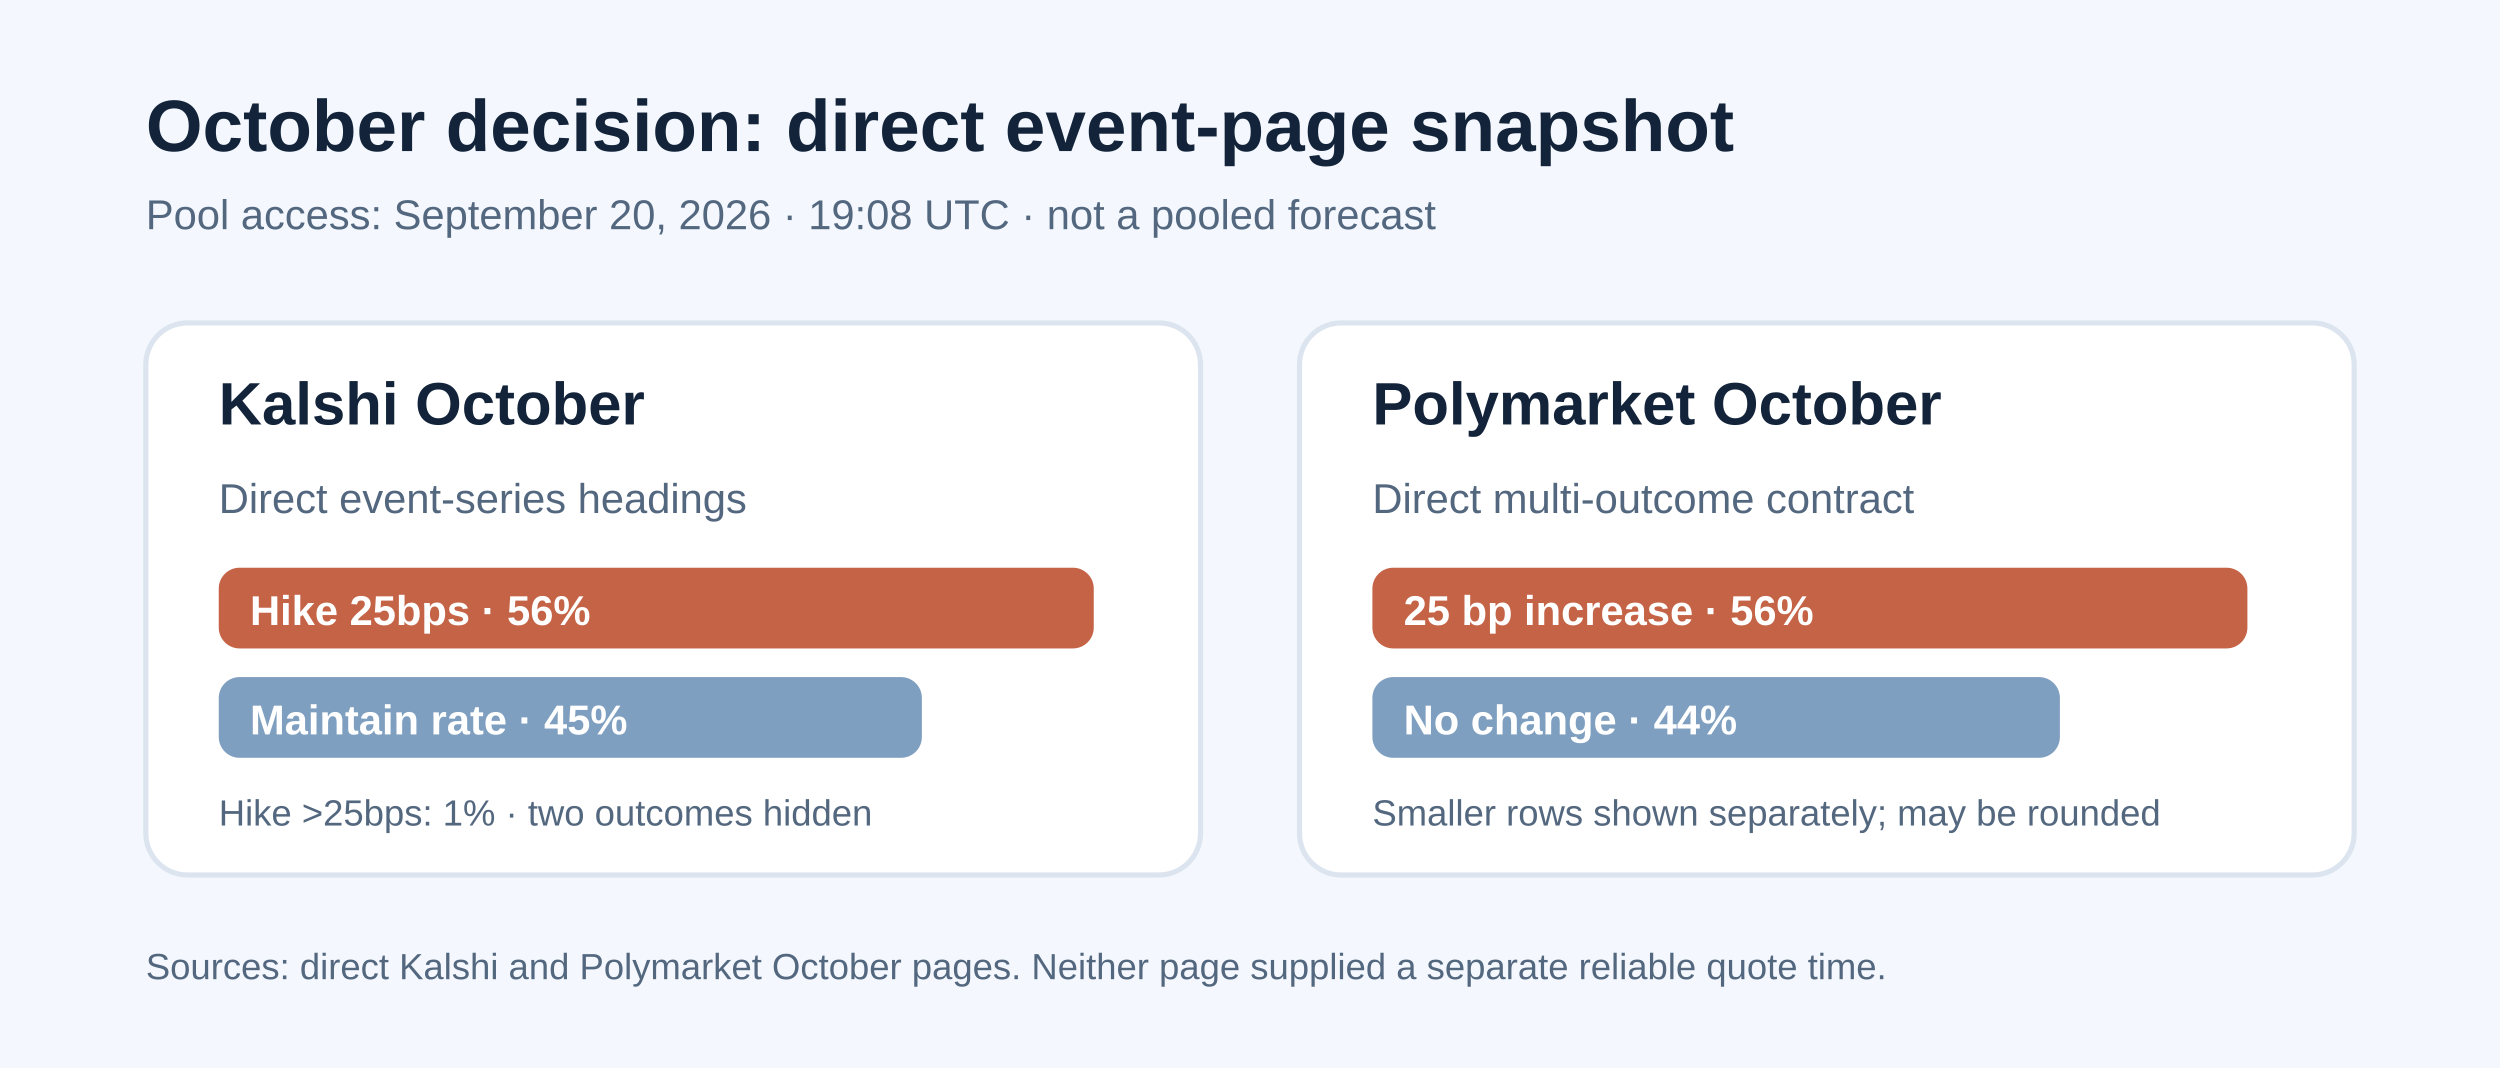
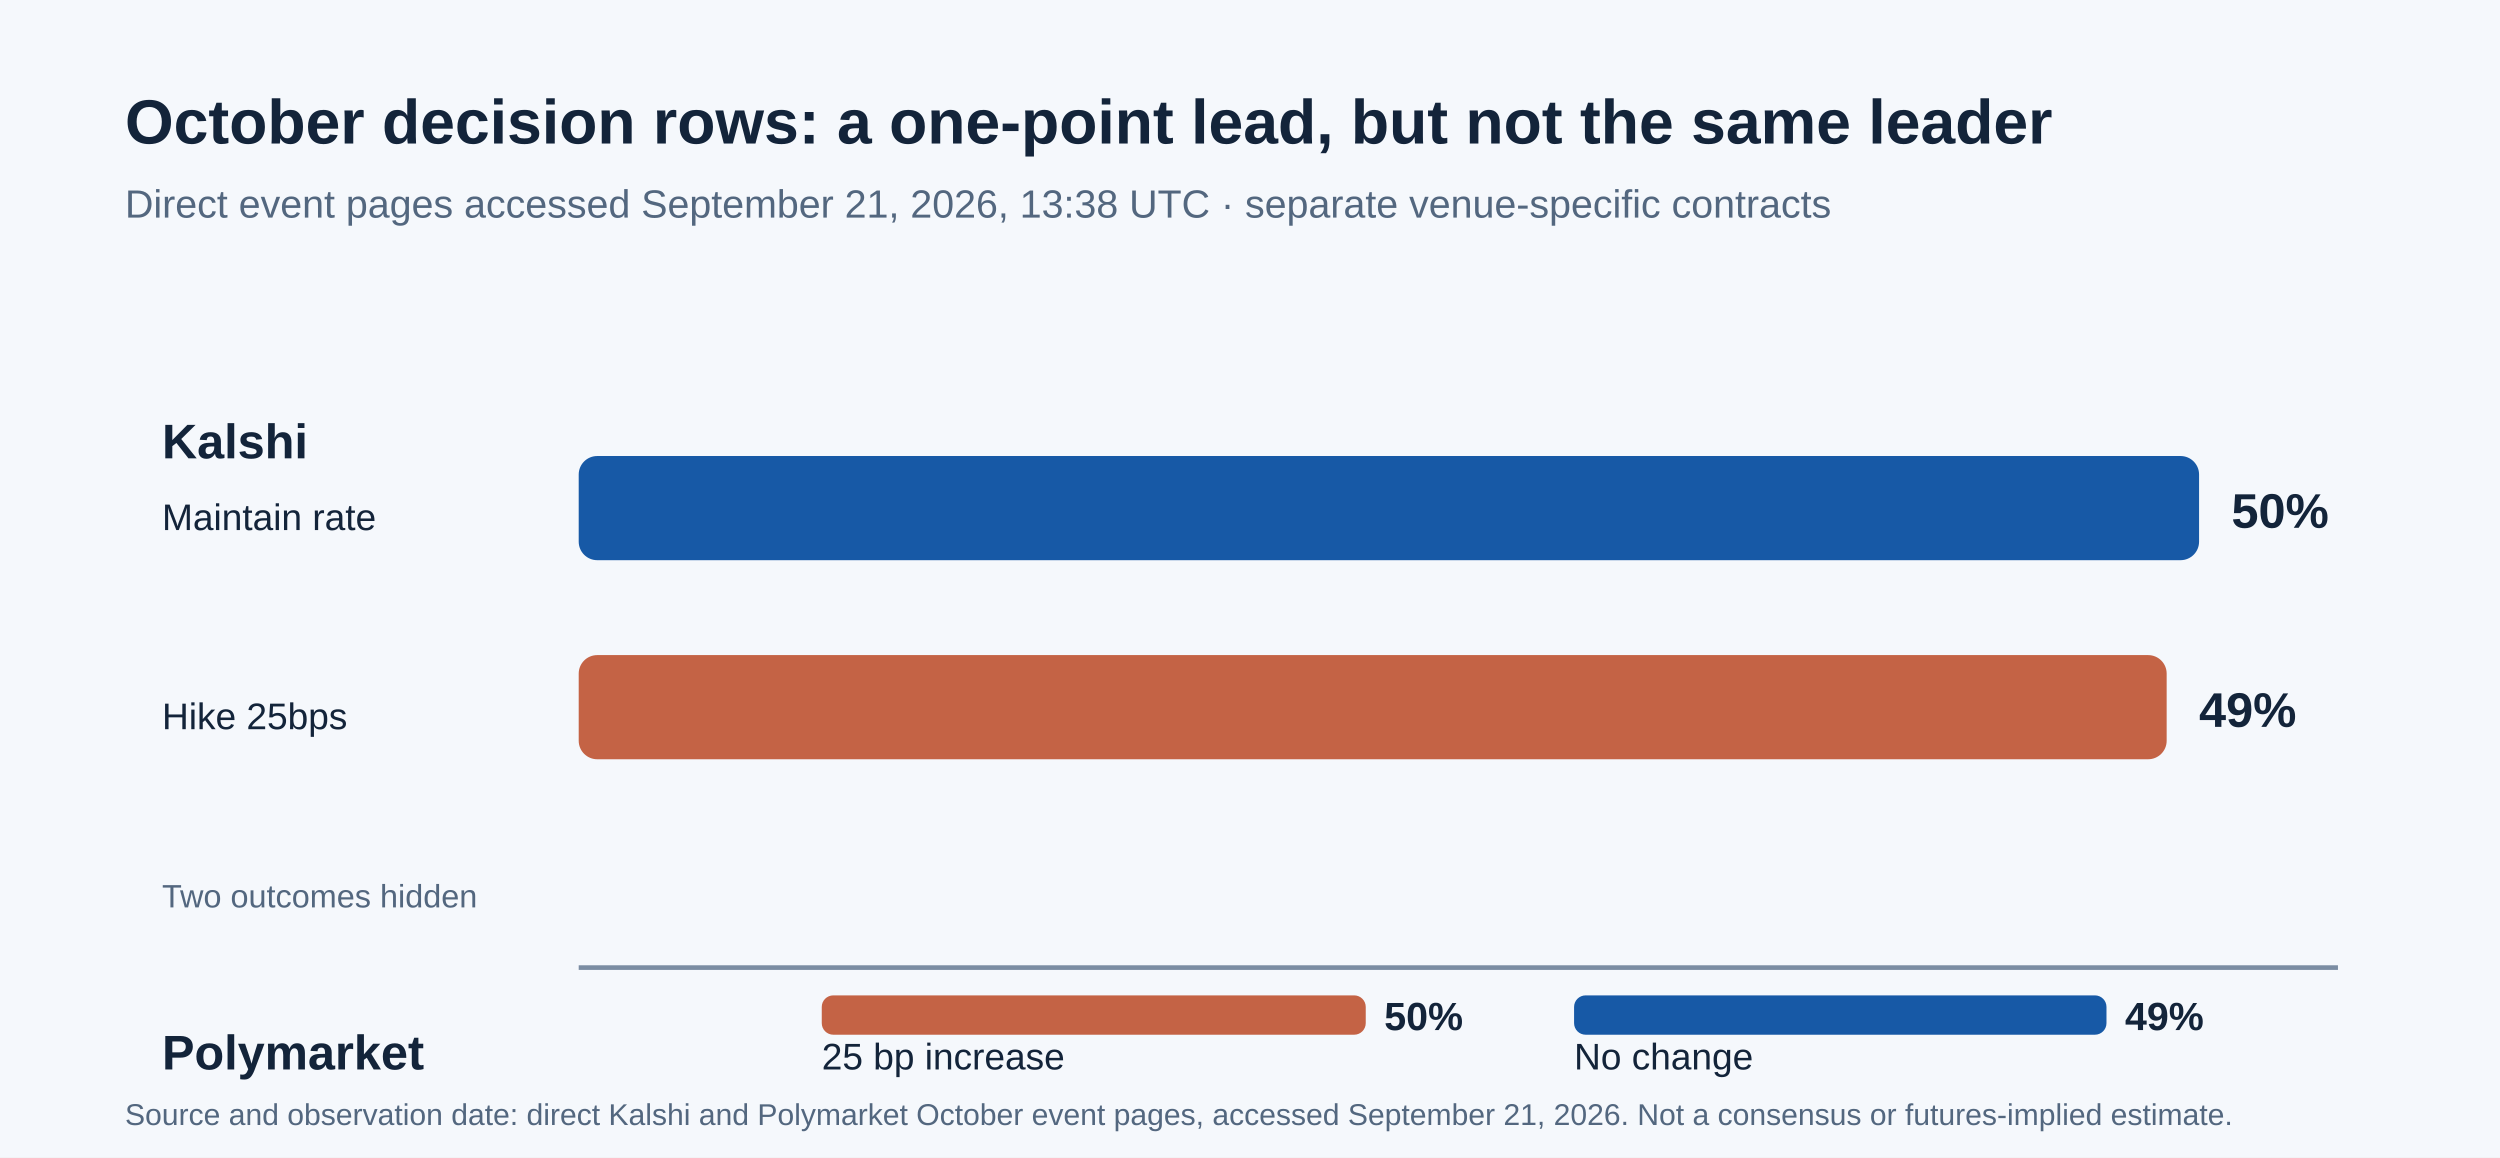
- <svg xmlns="http://www.w3.org/2000/svg" viewBox="0 0 960 410" role="img" aria-labelledby="title desc">
-   <rect width="960" height="410" fill="#f4f8fe" />
-   <text x="56" y="58" font-family="Arial, sans-serif" font-size="28" font-weight="700" fill="#13243a">October decision: direct event-page snapshot</text>
-   <text x="56" y="88" font-family="Arial, sans-serif" font-size="16" fill="#53677f">Pool access: September 20, 2026 · 19:08 UTC · not a pooled forecast</text>
-   <rect x="56" y="124" width="405" height="212" rx="16" fill="#ffffff" stroke="#dce5ef" stroke-width="2" />
-   <text x="84" y="163" font-family="Arial, sans-serif" font-size="23" font-weight="700" fill="#13243a">Kalshi October</text>
-   <text x="84" y="197" font-family="Arial, sans-serif" font-size="16" fill="#53677f">Direct event-series headings</text>
-   <rect x="84" y="218" width="336" height="31" rx="8" fill="#c46345" />
-   <text x="96" y="240" font-family="Arial, sans-serif" font-size="16" font-weight="700" fill="#ffffff">Hike 25bps · 56%</text>
-   <rect x="84" y="260" width="270" height="31" rx="8" fill="#7f9fc0" />
-   <text x="96" y="282" font-family="Arial, sans-serif" font-size="16" font-weight="700" fill="#ffffff">Maintain rate · 45%</text>
-   <text x="84" y="317" font-family="Arial, sans-serif" font-size="14" fill="#53677f">Hike &gt;25bps: 1% · two outcomes hidden</text>
-   <rect x="499" y="124" width="405" height="212" rx="16" fill="#ffffff" stroke="#dce5ef" stroke-width="2" />
-   <text x="527" y="163" font-family="Arial, sans-serif" font-size="23" font-weight="700" fill="#13243a">Polymarket October</text>
-   <text x="527" y="197" font-family="Arial, sans-serif" font-size="16" fill="#53677f">Direct multi-outcome contract</text>
-   <rect x="527" y="218" width="336" height="31" rx="8" fill="#c46345" />
-   <text x="539" y="240" font-family="Arial, sans-serif" font-size="16" font-weight="700" fill="#ffffff">25 bp increase · 56%</text>
-   <rect x="527" y="260" width="264" height="31" rx="8" fill="#7f9fc0" />
-   <text x="539" y="282" font-family="Arial, sans-serif" font-size="16" font-weight="700" fill="#ffffff">No change · 44%</text>
-   <text x="527" y="317" font-family="Arial, sans-serif" font-size="14" fill="#53677f">Smaller rows shown separately; may be rounded</text>
-   <text x="56" y="376" font-family="Arial, sans-serif" font-size="14" fill="#53677f">Sources: direct Kalshi and Polymarket October pages. Neither page supplied a separate reliable quote time.</text>
+ <svg xmlns="http://www.w3.org/2000/svg" width="1080" height="500" viewBox="0 0 1080 500" role="img" aria-labelledby="title desc">
+   <rect width="1080" height="500" fill="#f5f8fc" />
+   <text x="54" y="62" font-family="Arial, sans-serif" font-size="27" font-weight="700" fill="#13243a">October decision rows: a one-point lead, but not the same leader</text>
+   <text x="54" y="94" font-family="Arial, sans-serif" font-size="17" fill="#53677f">Direct event pages accessed September 21, 2026, 13:38 UTC · separate venue-specific contracts</text>
+   <line x1="250" y1="418" x2="1010" y2="418" stroke="#7b8da3" stroke-width="2" />
+   <g font-family="Arial, sans-serif" fill="#13243a">
+     <text x="70" y="198" font-size="21" font-weight="700">Kalshi</text>
+     <text x="70" y="229" font-size="16">Maintain rate</text>
+     <text x="70" y="315" font-size="16">Hike 25bps</text>
+     <text x="70" y="392" font-size="14" fill="#53677f">Two outcomes hidden</text>
+   </g>
+   <rect x="250" y="197" width="700" height="45" rx="8" fill="#1759a6" />
+   <rect x="250" y="283" width="686" height="45" rx="8" fill="#c46345" />
+   <text x="964" y="228" font-family="Arial, sans-serif" font-size="21" font-weight="700" fill="#13243a">50%</text>
+   <text x="950" y="314" font-family="Arial, sans-serif" font-size="21" font-weight="700" fill="#13243a">49%</text>
+   <g font-family="Arial, sans-serif" fill="#13243a">
+     <text x="70" y="462" font-size="21" font-weight="700">Polymarket</text>
+     <text x="355" y="462" font-size="16">25 bp increase</text>
+     <text x="680" y="462" font-size="16">No change</text>
+   </g>
+   <rect x="355" y="430" width="235" height="17" rx="5" fill="#c46345" />
+   <rect x="680" y="430" width="230" height="17" rx="5" fill="#1759a6" />
+   <text x="598" y="445" font-family="Arial, sans-serif" font-size="17" font-weight="700" fill="#13243a">50%</text>
+   <text x="918" y="445" font-family="Arial, sans-serif" font-size="17" font-weight="700" fill="#13243a">49%</text>
+   <text x="54" y="486" font-family="Arial, sans-serif" font-size="13" fill="#53677f">Source and observation date: direct Kalshi and Polymarket October event pages, accessed September 21, 2026. Not a consensus or futures-implied estimate.</text>
</svg>
